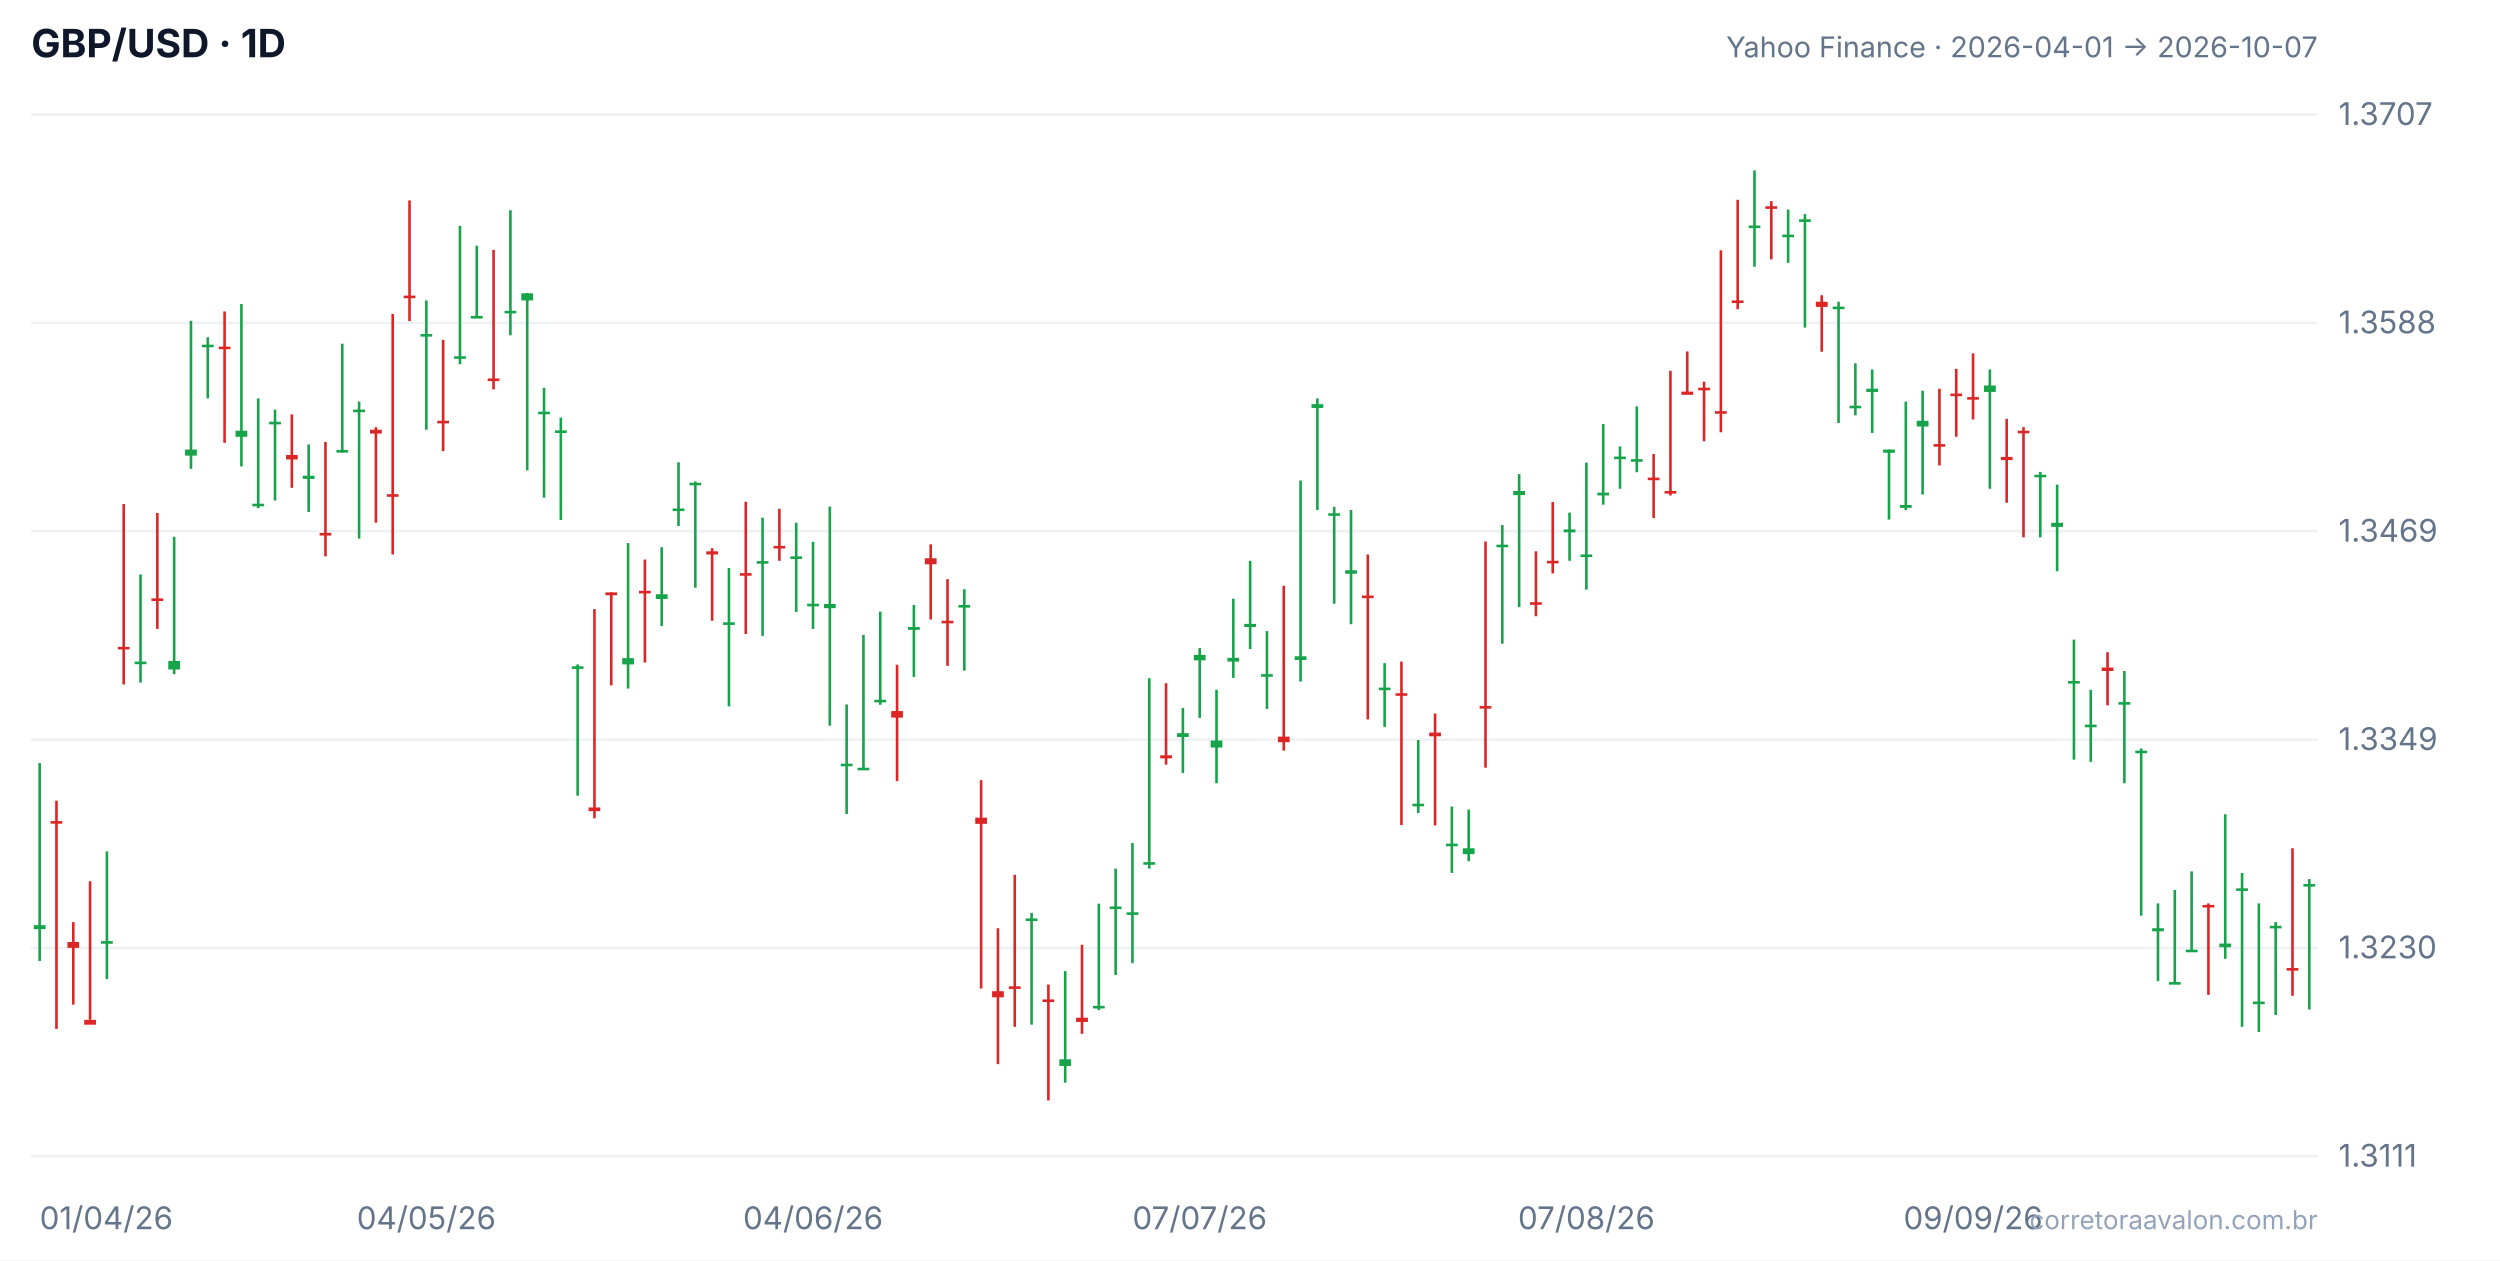
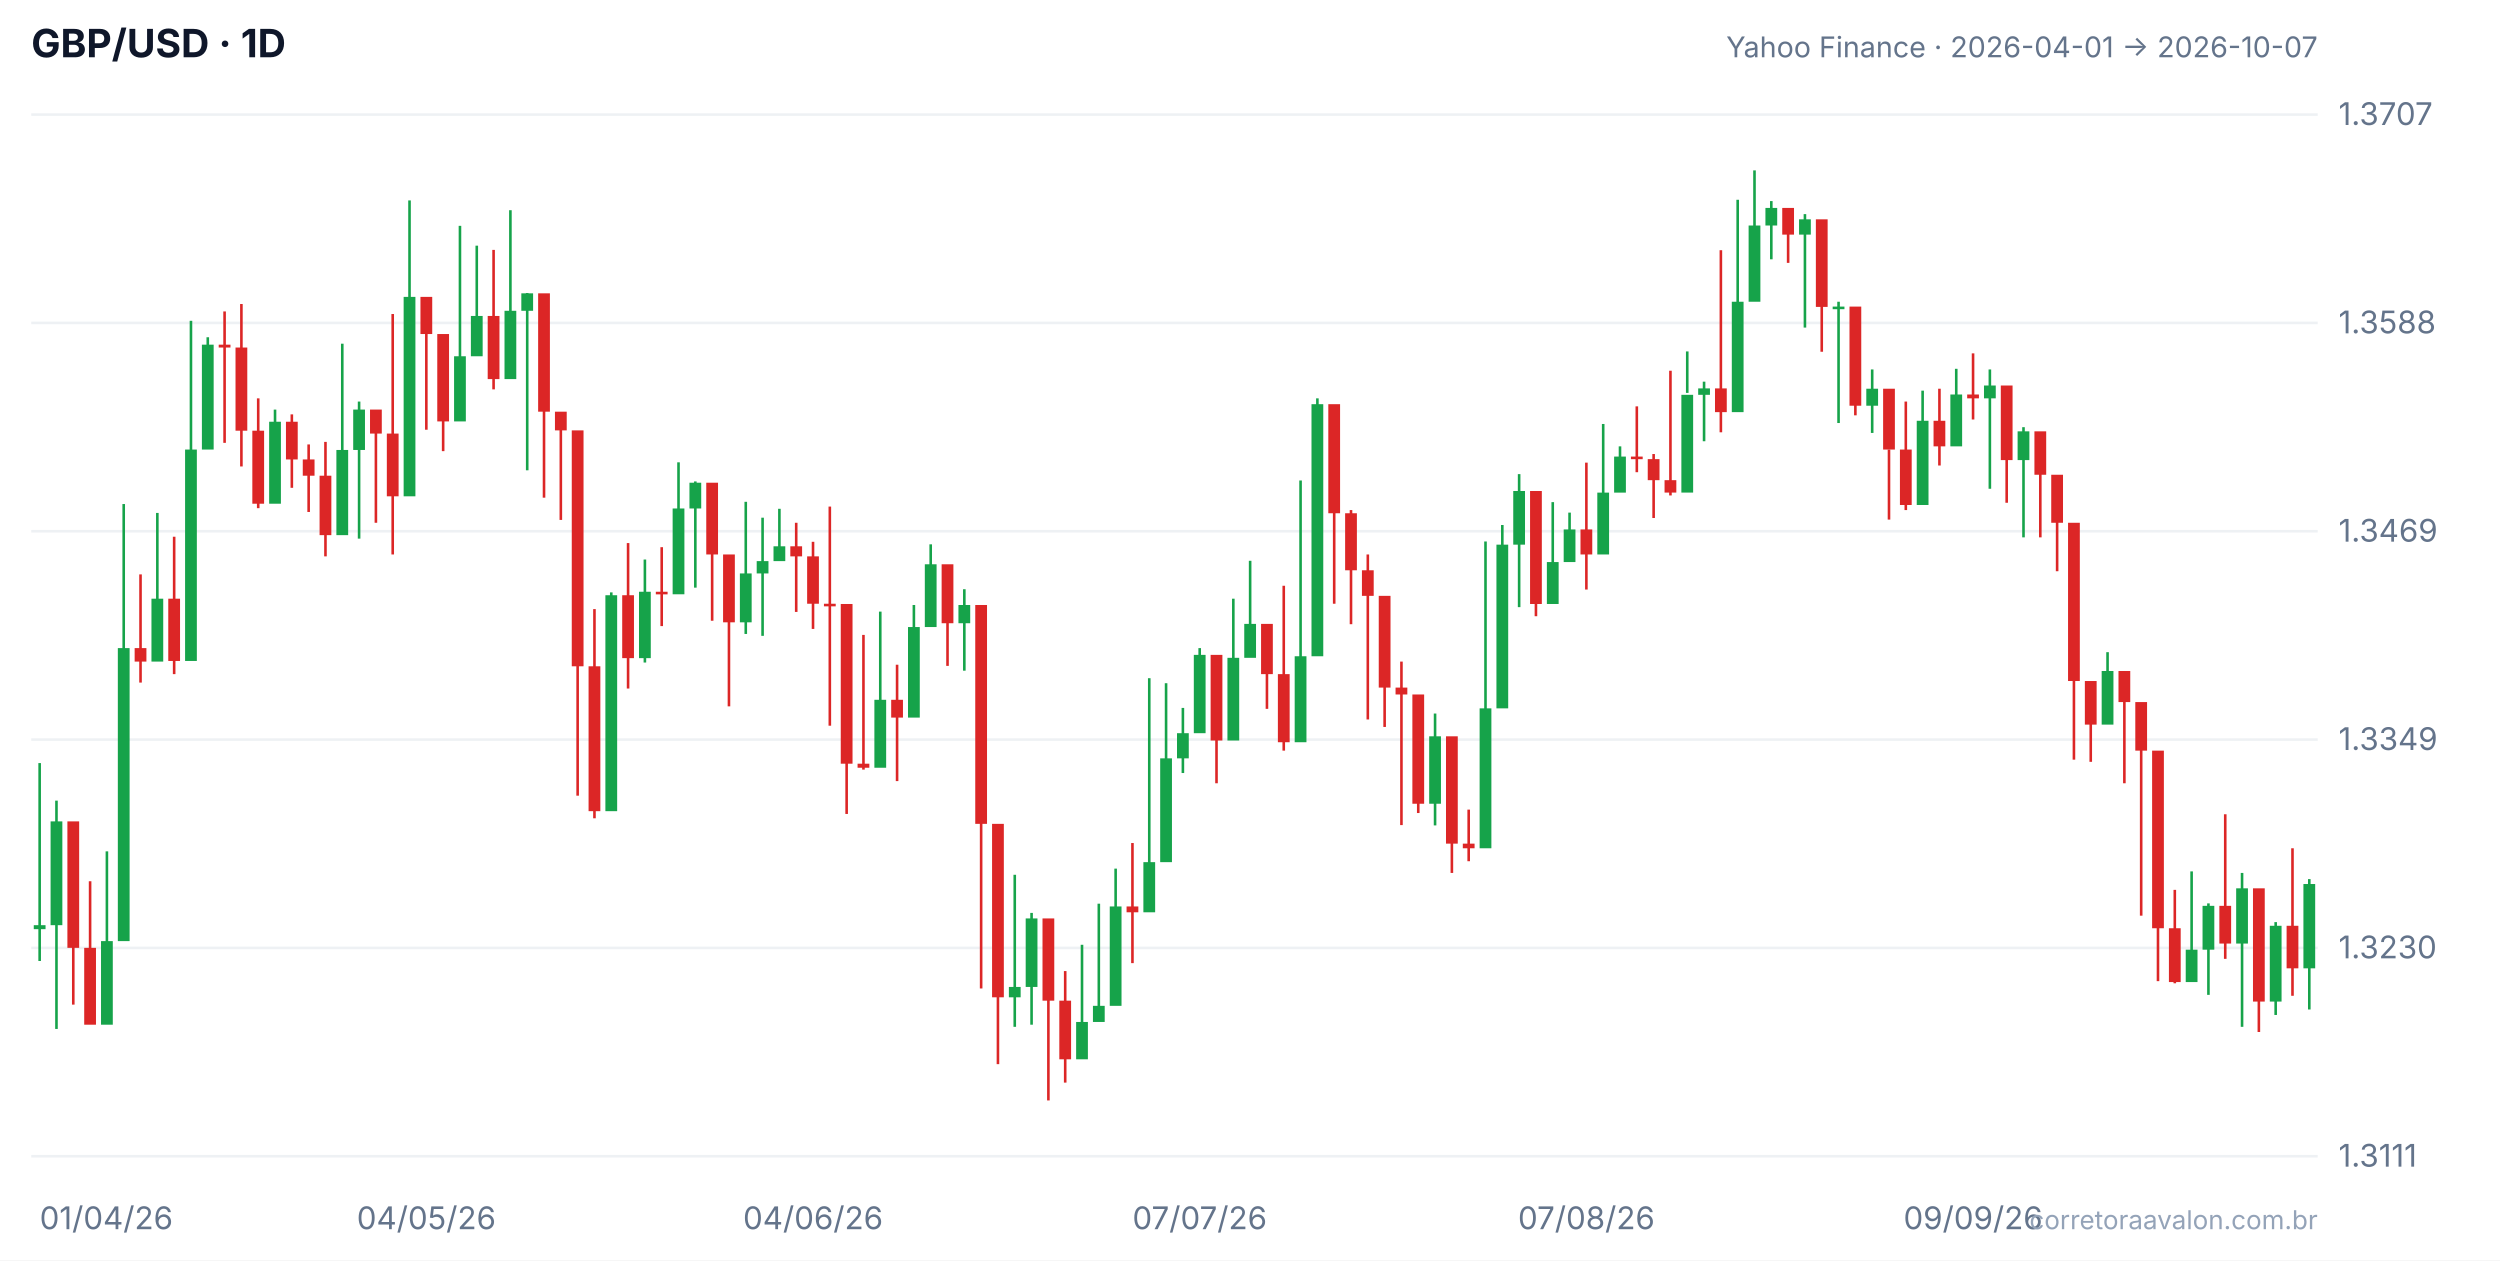
<svg xmlns="http://www.w3.org/2000/svg" viewBox="0 0 960 484" font-family="Inter,system-ui,sans-serif" font-size="12" role="img">
  <rect width="960" height="484" fill="#ffffff" />
  <text x="12" y="22" font-size="15" font-weight="700" fill="#0f172a">GBP/USD · 1D</text>
  <text x="890" y="22" font-size="11" fill="#64748b" text-anchor="end">Yahoo Finance · 2026-04-01 → 2026-10-07</text>
  <line x1="12" x2="890" y1="444" y2="444" stroke="#eef1f4" />
  <text x="898" y="448" fill="#64748b">1.3111</text>
  <line x1="12" x2="890" y1="364" y2="364" stroke="#eef1f4" />
  <text x="898" y="368" fill="#64748b">1.3230</text>
  <line x1="12" x2="890" y1="284" y2="284" stroke="#eef1f4" />
  <text x="898" y="288" fill="#64748b">1.3349</text>
  <line x1="12" x2="890" y1="204" y2="204" stroke="#eef1f4" />
  <text x="898" y="208" fill="#64748b">1.3469</text>
  <line x1="12" x2="890" y1="124" y2="124" stroke="#eef1f4" />
  <text x="898" y="128" fill="#64748b">1.3588</text>
  <line x1="12" x2="890" y1="44" y2="44" stroke="#eef1f4" />
  <text x="898" y="48" fill="#64748b">1.3707</text>
  <text x="15.228" y="472" fill="#64748b" text-anchor="start">01/04/26</text>
  <text x="163.713" y="472" fill="#64748b" text-anchor="middle">04/05/26</text>
  <text x="312.199" y="472" fill="#64748b" text-anchor="middle">04/06/26</text>
  <text x="460.684" y="472" fill="#64748b" text-anchor="middle">07/07/26</text>
  <text x="609.169" y="472" fill="#64748b" text-anchor="middle">07/08/26</text>
  <text x="757.654" y="472" fill="#64748b" text-anchor="middle">09/09/26</text>
  <line x1="15.228" x2="15.228" y1="293.022" y2="369.021" stroke="#16a34a" />
  <rect x="12.968" y="355.268" width="4.519" height="1.53" fill="#16a34a" />
-   <line x1="21.684" x2="21.684" y1="307.445" y2="395.119" stroke="#dc2626" />
-   <rect x="19.424" y="315.293" width="4.519" height="1" fill="#dc2626" />
+   <line x1="21.684" x2="21.684" y1="307.445" y2="395.119" stroke="#16a34a" />
+   <rect x="19.424" y="315.412" width="4.519" height="39.856" fill="#16a34a" />
  <line x1="28.14" x2="28.14" y1="354.09" y2="385.774" stroke="#dc2626" />
-   <rect x="25.88" y="361.738" width="4.519" height="2.234" fill="#dc2626" />
+   <rect x="25.88" y="315.412" width="4.519" height="48.56" fill="#dc2626" />
  <line x1="34.596" x2="34.596" y1="338.398" y2="391.617" stroke="#dc2626" />
-   <rect x="32.336" y="391.617" width="4.519" height="1.869" fill="#dc2626" />
+   <rect x="32.336" y="363.972" width="4.519" height="29.514" fill="#dc2626" />
  <line x1="41.051" x2="41.051" y1="326.92" y2="375.941" stroke="#16a34a" />
-   <rect x="38.792" y="361.386" width="4.519" height="1" fill="#16a34a" />
-   <line x1="47.507" x2="47.507" y1="193.549" y2="262.834" stroke="#dc2626" />
-   <rect x="45.248" y="248.386" width="4.519" height="1" fill="#dc2626" />
-   <line x1="53.963" x2="53.963" y1="220.566" y2="262.113" stroke="#16a34a" />
-   <rect x="51.704" y="254.051" width="4.519" height="1" fill="#16a34a" />
-   <line x1="60.419" x2="60.419" y1="196.966" y2="241.508" stroke="#dc2626" />
-   <rect x="58.16" y="229.778" width="4.519" height="1" fill="#dc2626" />
-   <line x1="66.875" x2="66.875" y1="206.105" y2="258.865" stroke="#16a34a" />
-   <rect x="64.615" y="253.81" width="4.519" height="3.251" fill="#16a34a" />
+   <rect x="38.792" y="361.386" width="4.519" height="32.1" fill="#16a34a" />
+   <line x1="47.507" x2="47.507" y1="193.549" y2="262.834" stroke="#16a34a" />
+   <rect x="45.248" y="248.869" width="4.519" height="112.517" fill="#16a34a" />
+   <line x1="53.963" x2="53.963" y1="220.566" y2="262.113" stroke="#dc2626" />
+   <rect x="51.704" y="248.869" width="4.519" height="5.182" fill="#dc2626" />
+   <line x1="60.419" x2="60.419" y1="196.966" y2="241.508" stroke="#16a34a" />
+   <rect x="58.16" y="229.899" width="4.519" height="24.151" fill="#16a34a" />
+   <line x1="66.875" x2="66.875" y1="206.105" y2="258.865" stroke="#dc2626" />
+   <rect x="64.615" y="229.899" width="4.519" height="23.91" fill="#dc2626" />
  <line x1="73.331" x2="73.331" y1="123.188" y2="180.042" stroke="#16a34a" />
-   <rect x="71.071" y="172.629" width="4.519" height="2.33" fill="#16a34a" />
+   <rect x="71.071" y="172.629" width="4.519" height="81.181" fill="#16a34a" />
  <line x1="79.787" x2="79.787" y1="129.506" y2="152.967" stroke="#16a34a" />
-   <rect x="77.527" y="132.353" width="4.519" height="1" fill="#16a34a" />
+   <rect x="77.527" y="132.353" width="4.519" height="40.276" fill="#16a34a" />
  <line x1="86.243" x2="86.243" y1="119.592" y2="170.053" stroke="#dc2626" />
-   <rect x="83.983" y="133.095" width="4.519" height="1" fill="#dc2626" />
-   <line x1="92.699" x2="92.699" y1="116.737" y2="179.123" stroke="#16a34a" />
-   <rect x="90.439" y="165.389" width="4.519" height="2.332" fill="#16a34a" />
-   <line x1="99.154" x2="99.154" y1="152.967" y2="195.136" stroke="#16a34a" />
-   <rect x="96.895" y="193.427" width="4.519" height="1" fill="#16a34a" />
+   <rect x="83.983" y="132.353" width="4.519" height="1.1" fill="#dc2626" />
+   <line x1="92.699" x2="92.699" y1="116.737" y2="179.123" stroke="#dc2626" />
+   <rect x="90.439" y="133.453" width="4.519" height="31.936" fill="#dc2626" />
+   <line x1="99.154" x2="99.154" y1="152.967" y2="195.136" stroke="#dc2626" />
+   <rect x="96.895" y="165.389" width="4.519" height="28.038" fill="#dc2626" />
  <line x1="105.61" x2="105.61" y1="157.287" y2="192.207" stroke="#16a34a" />
-   <rect x="103.351" y="161.948" width="4.519" height="1" fill="#16a34a" />
+   <rect x="103.351" y="161.948" width="4.519" height="31.479" fill="#16a34a" />
  <line x1="112.066" x2="112.066" y1="159.12" y2="187.32" stroke="#dc2626" />
-   <rect x="109.807" y="174.713" width="4.519" height="1.716" fill="#dc2626" />
-   <line x1="118.522" x2="118.522" y1="170.666" y2="196.599" stroke="#16a34a" />
-   <rect x="116.263" y="182.673" width="4.519" height="1.224" fill="#16a34a" />
+   <rect x="109.807" y="161.948" width="4.519" height="14.481" fill="#dc2626" />
+   <line x1="118.522" x2="118.522" y1="170.666" y2="196.599" stroke="#dc2626" />
+   <rect x="116.263" y="176.428" width="4.519" height="6.245" fill="#dc2626" />
  <line x1="124.978" x2="124.978" y1="169.685" y2="213.645" stroke="#dc2626" />
-   <rect x="122.718" y="204.643" width="4.519" height="1" fill="#dc2626" />
+   <rect x="122.718" y="182.673" width="4.519" height="22.823" fill="#dc2626" />
  <line x1="131.434" x2="131.434" y1="131.981" y2="173.855" stroke="#16a34a" />
-   <rect x="129.174" y="172.788" width="4.519" height="1" fill="#16a34a" />
+   <rect x="129.174" y="172.788" width="4.519" height="32.708" fill="#16a34a" />
  <line x1="137.89" x2="137.89" y1="154.198" y2="206.835" stroke="#16a34a" />
-   <rect x="135.63" y="157.275" width="4.519" height="1" fill="#16a34a" />
+   <rect x="135.63" y="157.275" width="4.519" height="15.513" fill="#16a34a" />
  <line x1="144.346" x2="144.346" y1="164.037" y2="200.745" stroke="#dc2626" />
-   <rect x="142.086" y="165.02" width="4.519" height="1.474" fill="#dc2626" />
+   <rect x="142.086" y="157.275" width="4.519" height="9.219" fill="#dc2626" />
  <line x1="150.801" x2="150.801" y1="120.584" y2="212.916" stroke="#dc2626" />
-   <rect x="148.542" y="189.764" width="4.519" height="1" fill="#dc2626" />
-   <line x1="157.257" x2="157.257" y1="76.964" y2="123.312" stroke="#dc2626" />
-   <rect x="154.998" y="113.508" width="4.519" height="1" fill="#dc2626" />
-   <line x1="163.713" x2="163.713" y1="115.372" y2="165.02" stroke="#16a34a" />
-   <rect x="161.454" y="128.268" width="4.519" height="1" fill="#16a34a" />
+   <rect x="148.542" y="166.494" width="4.519" height="24.088" fill="#dc2626" />
+   <line x1="157.257" x2="157.257" y1="76.964" y2="123.312" stroke="#16a34a" />
+   <rect x="154.998" y="114.005" width="4.519" height="76.577" fill="#16a34a" />
+   <line x1="163.713" x2="163.713" y1="115.372" y2="165.02" stroke="#dc2626" />
+   <rect x="161.454" y="114.005" width="4.519" height="14.263" fill="#dc2626" />
  <line x1="170.169" x2="170.169" y1="130.496" y2="173.242" stroke="#dc2626" />
-   <rect x="167.91" y="161.579" width="4.519" height="1" fill="#dc2626" />
+   <rect x="167.91" y="128.268" width="4.519" height="33.557" fill="#dc2626" />
  <line x1="176.625" x2="176.625" y1="86.721" y2="139.893" stroke="#16a34a" />
-   <rect x="174.365" y="136.804" width="4.519" height="1" fill="#16a34a" />
+   <rect x="174.365" y="136.804" width="4.519" height="25.021" fill="#16a34a" />
  <line x1="183.081" x2="183.081" y1="94.337" y2="122.072" stroke="#16a34a" />
-   <rect x="180.821" y="121.328" width="4.519" height="1" fill="#16a34a" />
+   <rect x="180.821" y="121.328" width="4.519" height="15.476" fill="#16a34a" />
  <line x1="189.537" x2="189.537" y1="95.958" y2="149.517" stroke="#dc2626" />
-   <rect x="187.277" y="145.324" width="4.519" height="1" fill="#dc2626" />
+   <rect x="187.277" y="121.328" width="4.519" height="24.243" fill="#dc2626" />
  <line x1="195.993" x2="195.993" y1="80.719" y2="128.763" stroke="#16a34a" />
-   <rect x="193.733" y="119.344" width="4.519" height="1" fill="#16a34a" />
+   <rect x="193.733" y="119.344" width="4.519" height="26.227" fill="#16a34a" />
  <line x1="202.449" x2="202.449" y1="112.515" y2="180.592" stroke="#16a34a" />
-   <rect x="200.189" y="112.639" width="4.519" height="2.733" fill="#16a34a" />
-   <line x1="208.904" x2="208.904" y1="148.9" y2="191.108" stroke="#16a34a" />
-   <rect x="206.645" y="158.087" width="4.519" height="1" fill="#16a34a" />
-   <line x1="215.36" x2="215.36" y1="160.35" y2="199.648" stroke="#16a34a" />
-   <rect x="213.101" y="165.265" width="4.519" height="1" fill="#16a34a" />
-   <line x1="221.816" x2="221.816" y1="255.134" y2="305.541" stroke="#16a34a" />
-   <rect x="219.557" y="255.857" width="4.519" height="1" fill="#16a34a" />
+   <rect x="200.189" y="112.639" width="4.519" height="6.705" fill="#16a34a" />
+   <line x1="208.904" x2="208.904" y1="148.9" y2="191.108" stroke="#dc2626" />
+   <rect x="206.645" y="112.639" width="4.519" height="45.448" fill="#dc2626" />
+   <line x1="215.36" x2="215.36" y1="160.35" y2="199.648" stroke="#dc2626" />
+   <rect x="213.101" y="158.087" width="4.519" height="7.178" fill="#dc2626" />
+   <line x1="221.816" x2="221.816" y1="255.134" y2="305.541" stroke="#dc2626" />
+   <rect x="219.557" y="165.265" width="4.519" height="90.591" fill="#dc2626" />
  <line x1="228.272" x2="228.272" y1="233.893" y2="314.224" stroke="#dc2626" />
-   <rect x="226.013" y="310.063" width="4.519" height="1.427" fill="#dc2626" />
-   <line x1="234.728" x2="234.728" y1="227.477" y2="263.194" stroke="#dc2626" />
-   <rect x="232.468" y="227.477" width="4.519" height="1.091" fill="#dc2626" />
-   <line x1="241.184" x2="241.184" y1="208.538" y2="264.396" stroke="#16a34a" />
-   <rect x="238.924" y="252.725" width="4.519" height="2.409" fill="#16a34a" />
-   <line x1="247.64" x2="247.64" y1="214.86" y2="254.412" stroke="#dc2626" />
-   <rect x="245.38" y="226.871" width="4.519" height="1" fill="#dc2626" />
-   <line x1="254.096" x2="254.096" y1="210.119" y2="240.42" stroke="#16a34a" />
-   <rect x="251.836" y="228.203" width="4.519" height="1.817" fill="#16a34a" />
+   <rect x="226.013" y="255.857" width="4.519" height="55.633" fill="#dc2626" />
+   <line x1="234.728" x2="234.728" y1="227.477" y2="263.194" stroke="#16a34a" />
+   <rect x="232.468" y="228.568" width="4.519" height="82.922" fill="#16a34a" />
+   <line x1="241.184" x2="241.184" y1="208.538" y2="264.396" stroke="#dc2626" />
+   <rect x="238.924" y="228.568" width="4.519" height="24.158" fill="#dc2626" />
+   <line x1="247.64" x2="247.64" y1="214.86" y2="254.412" stroke="#16a34a" />
+   <rect x="245.38" y="227.234" width="4.519" height="25.491" fill="#16a34a" />
+   <line x1="254.096" x2="254.096" y1="210.119" y2="240.42" stroke="#dc2626" />
+   <rect x="251.836" y="227.234" width="4.519" height="1" fill="#dc2626" />
  <line x1="260.551" x2="260.551" y1="177.531" y2="201.963" stroke="#16a34a" />
-   <rect x="258.292" y="195.258" width="4.519" height="1" fill="#16a34a" />
+   <rect x="258.292" y="195.258" width="4.519" height="32.946" fill="#16a34a" />
  <line x1="267.007" x2="267.007" y1="184.874" y2="225.659" stroke="#16a34a" />
-   <rect x="264.748" y="185.363" width="4.519" height="1" fill="#16a34a" />
+   <rect x="264.748" y="185.363" width="4.519" height="9.895" fill="#16a34a" />
  <line x1="273.463" x2="273.463" y1="210.484" y2="238.367" stroke="#dc2626" />
-   <rect x="271.204" y="211.7" width="4.519" height="1.216" fill="#dc2626" />
-   <line x1="279.919" x2="279.919" y1="218.138" y2="271.24" stroke="#16a34a" />
-   <rect x="277.66" y="238.971" width="4.519" height="1" fill="#16a34a" />
-   <line x1="286.375" x2="286.375" y1="192.695" y2="243.44" stroke="#dc2626" />
-   <rect x="284.115" y="220.08" width="4.519" height="1" fill="#dc2626" />
+   <rect x="271.204" y="185.363" width="4.519" height="27.552" fill="#dc2626" />
+   <line x1="279.919" x2="279.919" y1="218.138" y2="271.24" stroke="#dc2626" />
+   <rect x="277.66" y="212.916" width="4.519" height="26.055" fill="#dc2626" />
+   <line x1="286.375" x2="286.375" y1="192.695" y2="243.44" stroke="#16a34a" />
+   <rect x="284.115" y="220.202" width="4.519" height="18.77" fill="#16a34a" />
  <line x1="292.831" x2="292.831" y1="198.794" y2="244.164" stroke="#16a34a" />
-   <rect x="290.571" y="215.467" width="4.519" height="1" fill="#16a34a" />
-   <line x1="299.287" x2="299.287" y1="195.38" y2="215.346" stroke="#dc2626" />
-   <rect x="297.027" y="209.632" width="4.519" height="1" fill="#dc2626" />
-   <line x1="305.743" x2="305.743" y1="200.745" y2="234.981" stroke="#16a34a" />
-   <rect x="303.483" y="213.645" width="4.519" height="1" fill="#16a34a" />
-   <line x1="312.199" x2="312.199" y1="208.051" y2="241.508" stroke="#16a34a" />
-   <rect x="309.939" y="231.836" width="4.519" height="1" fill="#16a34a" />
-   <line x1="318.654" x2="318.654" y1="194.526" y2="278.672" stroke="#16a34a" />
-   <rect x="316.395" y="231.933" width="4.519" height="1.597" fill="#16a34a" />
-   <line x1="325.11" x2="325.11" y1="270.519" y2="312.56" stroke="#16a34a" />
-   <rect x="322.851" y="293.261" width="4.519" height="1" fill="#16a34a" />
-   <line x1="331.566" x2="331.566" y1="243.802" y2="295.529" stroke="#16a34a" />
-   <rect x="329.307" y="294.812" width="4.519" height="1" fill="#16a34a" />
+   <rect x="290.571" y="215.467" width="4.519" height="4.734" fill="#16a34a" />
+   <line x1="299.287" x2="299.287" y1="195.38" y2="215.346" stroke="#16a34a" />
+   <rect x="297.027" y="209.778" width="4.519" height="5.689" fill="#16a34a" />
+   <line x1="305.743" x2="305.743" y1="200.745" y2="234.981" stroke="#dc2626" />
+   <rect x="303.483" y="209.778" width="4.519" height="3.867" fill="#dc2626" />
+   <line x1="312.199" x2="312.199" y1="208.051" y2="241.508" stroke="#dc2626" />
+   <rect x="309.939" y="213.645" width="4.519" height="18.191" fill="#dc2626" />
+   <line x1="318.654" x2="318.654" y1="194.526" y2="278.672" stroke="#dc2626" />
+   <rect x="316.395" y="231.836" width="4.519" height="1" fill="#dc2626" />
+   <line x1="325.11" x2="325.11" y1="270.519" y2="312.56" stroke="#dc2626" />
+   <rect x="322.851" y="231.933" width="4.519" height="61.328" fill="#dc2626" />
+   <line x1="331.566" x2="331.566" y1="243.802" y2="295.529" stroke="#dc2626" />
+   <rect x="329.307" y="293.261" width="4.519" height="1.552" fill="#dc2626" />
  <line x1="338.022" x2="338.022" y1="234.861" y2="270.64" stroke="#16a34a" />
-   <rect x="335.762" y="268.72" width="4.519" height="1" fill="#16a34a" />
+   <rect x="335.762" y="268.72" width="4.519" height="26.093" fill="#16a34a" />
  <line x1="344.478" x2="344.478" y1="255.255" y2="299.941" stroke="#dc2626" />
-   <rect x="342.218" y="273.039" width="4.519" height="2.518" fill="#dc2626" />
+   <rect x="342.218" y="268.72" width="4.519" height="6.838" fill="#dc2626" />
  <line x1="350.934" x2="350.934" y1="232.319" y2="259.948" stroke="#16a34a" />
-   <rect x="348.674" y="240.784" width="4.519" height="1.086" fill="#16a34a" />
-   <line x1="357.39" x2="357.39" y1="209.024" y2="237.884" stroke="#dc2626" />
-   <rect x="355.13" y="214.374" width="4.519" height="2.308" fill="#dc2626" />
+   <rect x="348.674" y="240.784" width="4.519" height="34.773" fill="#16a34a" />
+   <line x1="357.39" x2="357.39" y1="209.024" y2="237.884" stroke="#16a34a" />
+   <rect x="355.13" y="216.682" width="4.519" height="24.102" fill="#16a34a" />
  <line x1="363.846" x2="363.846" y1="222.386" y2="255.7" stroke="#dc2626" />
-   <rect x="361.586" y="238.367" width="4.519" height="1" fill="#dc2626" />
+   <rect x="361.586" y="216.682" width="4.519" height="22.639" fill="#dc2626" />
  <line x1="370.301" x2="370.301" y1="226.265" y2="257.542" stroke="#16a34a" />
-   <rect x="368.042" y="232.319" width="4.519" height="1" fill="#16a34a" />
+   <rect x="368.042" y="232.319" width="4.519" height="7.002" fill="#16a34a" />
  <line x1="376.757" x2="376.757" y1="299.584" y2="379.573" stroke="#dc2626" />
-   <rect x="374.498" y="313.986" width="4.519" height="2.376" fill="#dc2626" />
+   <rect x="374.498" y="232.319" width="4.519" height="84.043" fill="#dc2626" />
  <line x1="383.213" x2="383.213" y1="356.445" y2="408.634" stroke="#dc2626" />
-   <rect x="380.954" y="380.627" width="4.519" height="2.34" fill="#dc2626" />
-   <line x1="389.669" x2="389.669" y1="335.916" y2="394.302" stroke="#dc2626" />
-   <rect x="387.41" y="378.753" width="4.519" height="1" fill="#dc2626" />
+   <rect x="380.954" y="316.362" width="4.519" height="66.605" fill="#dc2626" />
+   <line x1="389.669" x2="389.669" y1="335.916" y2="394.302" stroke="#16a34a" />
+   <rect x="387.41" y="378.987" width="4.519" height="3.98" fill="#16a34a" />
  <line x1="396.125" x2="396.125" y1="350.555" y2="393.486" stroke="#16a34a" />
-   <rect x="393.865" y="352.677" width="4.519" height="1" fill="#16a34a" />
+   <rect x="393.865" y="352.677" width="4.519" height="26.31" fill="#16a34a" />
  <line x1="402.581" x2="402.581" y1="378.05" y2="422.571" stroke="#dc2626" />
-   <rect x="400.321" y="383.786" width="4.519" height="1" fill="#dc2626" />
-   <line x1="409.037" x2="409.037" y1="372.893" y2="415.724" stroke="#16a34a" />
-   <rect x="406.777" y="406.772" width="4.519" height="2.559" fill="#16a34a" />
-   <line x1="415.493" x2="415.493" y1="362.796" y2="396.986" stroke="#dc2626" />
-   <rect x="413.233" y="390.8" width="4.519" height="1.635" fill="#dc2626" />
+   <rect x="400.321" y="352.677" width="4.519" height="31.578" fill="#dc2626" />
+   <line x1="409.037" x2="409.037" y1="372.893" y2="415.724" stroke="#dc2626" />
+   <rect x="406.777" y="384.255" width="4.519" height="22.518" fill="#dc2626" />
+   <line x1="415.493" x2="415.493" y1="362.796" y2="396.986" stroke="#16a34a" />
+   <rect x="413.233" y="392.435" width="4.519" height="14.338" fill="#16a34a" />
  <line x1="421.949" x2="421.949" y1="347.018" y2="387.878" stroke="#16a34a" />
-   <rect x="419.689" y="386.242" width="4.519" height="1" fill="#16a34a" />
+   <rect x="419.689" y="386.242" width="4.519" height="6.192" fill="#16a34a" />
  <line x1="428.404" x2="428.404" y1="333.551" y2="374.418" stroke="#16a34a" />
-   <rect x="426.145" y="348.08" width="4.519" height="1" fill="#16a34a" />
-   <line x1="434.86" x2="434.86" y1="323.72" y2="369.843" stroke="#16a34a" />
-   <rect x="432.601" y="350.319" width="4.519" height="1" fill="#16a34a" />
+   <rect x="426.145" y="348.08" width="4.519" height="38.162" fill="#16a34a" />
+   <line x1="434.86" x2="434.86" y1="323.72" y2="369.843" stroke="#dc2626" />
+   <rect x="432.601" y="348.08" width="4.519" height="2.239" fill="#dc2626" />
  <line x1="441.316" x2="441.316" y1="260.429" y2="333.551" stroke="#16a34a" />
-   <rect x="439.057" y="331.065" width="4.519" height="1" fill="#16a34a" />
-   <line x1="447.772" x2="447.772" y1="262.353" y2="293.619" stroke="#dc2626" />
-   <rect x="445.513" y="290.036" width="4.519" height="1.171" fill="#dc2626" />
+   <rect x="439.057" y="331.065" width="4.519" height="19.254" fill="#16a34a" />
+   <line x1="447.772" x2="447.772" y1="262.353" y2="293.619" stroke="#16a34a" />
+   <rect x="445.513" y="291.207" width="4.519" height="39.858" fill="#16a34a" />
  <line x1="454.228" x2="454.228" y1="271.84" y2="296.841" stroke="#16a34a" />
-   <rect x="451.968" y="281.545" width="4.519" height="1.436" fill="#16a34a" />
+   <rect x="451.968" y="281.545" width="4.519" height="9.662" fill="#16a34a" />
  <line x1="460.684" x2="460.684" y1="248.869" y2="275.676" stroke="#16a34a" />
-   <rect x="458.424" y="251.472" width="4.519" height="2.097" fill="#16a34a" />
-   <line x1="467.14" x2="467.14" y1="264.877" y2="300.776" stroke="#16a34a" />
-   <rect x="464.88" y="284.358" width="4.519" height="2.691" fill="#16a34a" />
+   <rect x="458.424" y="251.472" width="4.519" height="30.073" fill="#16a34a" />
+   <line x1="467.14" x2="467.14" y1="264.877" y2="300.776" stroke="#dc2626" />
+   <rect x="464.88" y="251.472" width="4.519" height="32.885" fill="#dc2626" />
  <line x1="473.596" x2="473.596" y1="229.899" y2="260.309" stroke="#16a34a" />
-   <rect x="471.336" y="252.605" width="4.519" height="1.445" fill="#16a34a" />
+   <rect x="471.336" y="252.605" width="4.519" height="31.752" fill="#16a34a" />
  <line x1="480.051" x2="480.051" y1="215.346" y2="249.231" stroke="#16a34a" />
-   <rect x="477.792" y="239.575" width="4.519" height="1.208" fill="#16a34a" />
-   <line x1="486.507" x2="486.507" y1="242.354" y2="272.199" stroke="#16a34a" />
-   <rect x="484.248" y="258.865" width="4.519" height="1" fill="#16a34a" />
+   <rect x="477.792" y="239.575" width="4.519" height="13.03" fill="#16a34a" />
+   <line x1="486.507" x2="486.507" y1="242.354" y2="272.199" stroke="#dc2626" />
+   <rect x="484.248" y="239.575" width="4.519" height="19.29" fill="#dc2626" />
  <line x1="492.963" x2="492.963" y1="224.932" y2="288.245" stroke="#dc2626" />
-   <rect x="490.704" y="282.863" width="4.519" height="2.154" fill="#dc2626" />
+   <rect x="490.704" y="258.865" width="4.519" height="26.151" fill="#dc2626" />
  <line x1="499.419" x2="499.419" y1="184.508" y2="261.752" stroke="#16a34a" />
-   <rect x="497.16" y="252.003" width="4.519" height="1.446" fill="#16a34a" />
+   <rect x="497.16" y="252.003" width="4.519" height="33.014" fill="#16a34a" />
  <line x1="505.875" x2="505.875" y1="152.967" y2="195.868" stroke="#16a34a" />
-   <rect x="503.615" y="155.207" width="4.519" height="1.452" fill="#16a34a" />
-   <line x1="512.331" x2="512.331" y1="194.648" y2="231.836" stroke="#16a34a" />
-   <rect x="510.071" y="197.088" width="4.519" height="1" fill="#16a34a" />
-   <line x1="518.787" x2="518.787" y1="195.868" y2="239.696" stroke="#16a34a" />
-   <rect x="516.527" y="218.988" width="4.519" height="1.335" fill="#16a34a" />
+   <rect x="503.615" y="155.207" width="4.519" height="96.796" fill="#16a34a" />
+   <line x1="512.331" x2="512.331" y1="194.648" y2="231.836" stroke="#dc2626" />
+   <rect x="510.071" y="155.207" width="4.519" height="41.881" fill="#dc2626" />
+   <line x1="518.787" x2="518.787" y1="195.868" y2="239.696" stroke="#dc2626" />
+   <rect x="516.527" y="197.088" width="4.519" height="21.9" fill="#dc2626" />
  <line x1="525.243" x2="525.243" y1="212.916" y2="276.276" stroke="#dc2626" />
-   <rect x="522.983" y="228.688" width="4.519" height="1" fill="#dc2626" />
-   <line x1="531.699" x2="531.699" y1="254.652" y2="279.151" stroke="#16a34a" />
-   <rect x="529.439" y="264.036" width="4.519" height="1" fill="#16a34a" />
+   <rect x="522.983" y="218.988" width="4.519" height="9.821" fill="#dc2626" />
+   <line x1="531.699" x2="531.699" y1="254.652" y2="279.151" stroke="#dc2626" />
+   <rect x="529.439" y="228.809" width="4.519" height="35.226" fill="#dc2626" />
  <line x1="538.154" x2="538.154" y1="254.051" y2="316.837" stroke="#dc2626" />
-   <rect x="535.895" y="266.198" width="4.519" height="1" fill="#dc2626" />
-   <line x1="544.61" x2="544.61" y1="284.178" y2="312.203" stroke="#16a34a" />
-   <rect x="542.351" y="308.635" width="4.519" height="1" fill="#16a34a" />
-   <line x1="551.066" x2="551.066" y1="273.999" y2="316.956" stroke="#dc2626" />
-   <rect x="548.807" y="281.306" width="4.519" height="1.436" fill="#dc2626" />
-   <line x1="557.522" x2="557.522" y1="309.706" y2="335.207" stroke="#16a34a" />
-   <rect x="555.262" y="323.957" width="4.519" height="1" fill="#16a34a" />
-   <line x1="563.978" x2="563.978" y1="310.895" y2="330.71" stroke="#16a34a" />
-   <rect x="561.718" y="325.736" width="4.519" height="2.25" fill="#16a34a" />
-   <line x1="570.434" x2="570.434" y1="207.929" y2="294.812" stroke="#dc2626" />
-   <rect x="568.174" y="271.12" width="4.519" height="1" fill="#dc2626" />
+   <rect x="535.895" y="264.036" width="4.519" height="2.643" fill="#dc2626" />
+   <line x1="544.61" x2="544.61" y1="284.178" y2="312.203" stroke="#dc2626" />
+   <rect x="542.351" y="266.679" width="4.519" height="41.957" fill="#dc2626" />
+   <line x1="551.066" x2="551.066" y1="273.999" y2="316.956" stroke="#16a34a" />
+   <rect x="548.807" y="282.743" width="4.519" height="25.893" fill="#16a34a" />
+   <line x1="557.522" x2="557.522" y1="309.706" y2="335.207" stroke="#dc2626" />
+   <rect x="555.262" y="282.743" width="4.519" height="41.214" fill="#dc2626" />
+   <line x1="563.978" x2="563.978" y1="310.895" y2="330.71" stroke="#dc2626" />
+   <rect x="561.718" y="323.957" width="4.519" height="1.779" fill="#dc2626" />
+   <line x1="570.434" x2="570.434" y1="207.929" y2="294.812" stroke="#16a34a" />
+   <rect x="568.174" y="272.008" width="4.519" height="53.728" fill="#16a34a" />
  <line x1="576.89" x2="576.89" y1="201.598" y2="247.18" stroke="#16a34a" />
-   <rect x="574.63" y="209.147" width="4.519" height="1" fill="#16a34a" />
+   <rect x="574.63" y="209.147" width="4.519" height="62.861" fill="#16a34a" />
  <line x1="583.346" x2="583.346" y1="182.062" y2="233.143" stroke="#16a34a" />
-   <rect x="581.086" y="188.542" width="4.519" height="1.589" fill="#16a34a" />
+   <rect x="581.086" y="188.542" width="4.519" height="20.605" fill="#16a34a" />
  <line x1="589.801" x2="589.801" y1="211.7" y2="236.626" stroke="#dc2626" />
-   <rect x="587.542" y="231.231" width="4.519" height="1" fill="#dc2626" />
-   <line x1="596.257" x2="596.257" y1="192.817" y2="220.202" stroke="#dc2626" />
-   <rect x="593.998" y="215.346" width="4.519" height="1" fill="#dc2626" />
+   <rect x="587.542" y="188.542" width="4.519" height="43.391" fill="#dc2626" />
+   <line x1="596.257" x2="596.257" y1="192.817" y2="220.202" stroke="#16a34a" />
+   <rect x="593.998" y="215.831" width="4.519" height="16.101" fill="#16a34a" />
  <line x1="602.713" x2="602.713" y1="196.844" y2="215.346" stroke="#16a34a" />
-   <rect x="600.454" y="203.304" width="4.519" height="1.096" fill="#16a34a" />
-   <line x1="609.169" x2="609.169" y1="177.654" y2="226.387" stroke="#16a34a" />
-   <rect x="606.91" y="212.916" width="4.519" height="1" fill="#16a34a" />
+   <rect x="600.454" y="203.304" width="4.519" height="12.527" fill="#16a34a" />
+   <line x1="609.169" x2="609.169" y1="177.654" y2="226.387" stroke="#dc2626" />
+   <rect x="606.91" y="203.304" width="4.519" height="9.612" fill="#dc2626" />
  <line x1="615.625" x2="615.625" y1="162.808" y2="193.793" stroke="#16a34a" />
-   <rect x="613.365" y="189.166" width="4.519" height="1.087" fill="#16a34a" />
+   <rect x="613.365" y="189.166" width="4.519" height="23.75" fill="#16a34a" />
  <line x1="622.081" x2="622.081" y1="171.402" y2="187.687" stroke="#16a34a" />
-   <rect x="619.821" y="175.326" width="4.519" height="1" fill="#16a34a" />
-   <line x1="628.537" x2="628.537" y1="156.044" y2="181.327" stroke="#16a34a" />
-   <rect x="626.277" y="176.306" width="4.519" height="1" fill="#16a34a" />
+   <rect x="619.821" y="175.326" width="4.519" height="13.84" fill="#16a34a" />
+   <line x1="628.537" x2="628.537" y1="156.044" y2="181.327" stroke="#dc2626" />
+   <rect x="626.277" y="175.326" width="4.519" height="1" fill="#dc2626" />
  <line x1="634.993" x2="634.993" y1="174.345" y2="198.917" stroke="#dc2626" />
-   <rect x="632.733" y="183.407" width="4.519" height="1" fill="#dc2626" />
+   <rect x="632.733" y="176.306" width="4.519" height="8.08" fill="#dc2626" />
  <line x1="641.449" x2="641.449" y1="142.363" y2="190.252" stroke="#dc2626" />
-   <rect x="639.189" y="188.542" width="4.519" height="1" fill="#dc2626" />
-   <line x1="647.904" x2="647.904" y1="134.95" y2="150.872" stroke="#dc2626" />
-   <rect x="645.645" y="150.379" width="4.519" height="1.232" fill="#dc2626" />
-   <line x1="654.36" x2="654.36" y1="146.558" y2="169.44" stroke="#dc2626" />
-   <rect x="652.101" y="148.888" width="4.519" height="1" fill="#dc2626" />
+   <rect x="639.189" y="184.385" width="4.519" height="4.767" fill="#dc2626" />
+   <line x1="647.904" x2="647.904" y1="134.95" y2="150.872" stroke="#16a34a" />
+   <rect x="645.645" y="151.611" width="4.519" height="37.541" fill="#16a34a" />
+   <line x1="654.36" x2="654.36" y1="146.558" y2="169.44" stroke="#16a34a" />
+   <rect x="652.101" y="149.147" width="4.519" height="2.464" fill="#16a34a" />
  <line x1="660.816" x2="660.816" y1="96.083" y2="166.002" stroke="#dc2626" />
-   <rect x="658.557" y="157.889" width="4.519" height="1" fill="#dc2626" />
-   <line x1="667.272" x2="667.272" y1="76.713" y2="118.723" stroke="#dc2626" />
-   <rect x="665.012" y="115.372" width="4.519" height="1" fill="#dc2626" />
+   <rect x="658.557" y="149.147" width="4.519" height="9.112" fill="#dc2626" />
+   <line x1="667.272" x2="667.272" y1="76.713" y2="118.723" stroke="#16a34a" />
+   <rect x="665.012" y="115.868" width="4.519" height="42.391" fill="#16a34a" />
  <line x1="673.728" x2="673.728" y1="65.429" y2="102.439" stroke="#16a34a" />
-   <rect x="671.468" y="86.596" width="4.519" height="1" fill="#16a34a" />
-   <line x1="680.184" x2="680.184" y1="77.215" y2="99.574" stroke="#dc2626" />
-   <rect x="677.924" y="79.204" width="4.519" height="1" fill="#dc2626" />
-   <line x1="686.64" x2="686.64" y1="80.469" y2="100.944" stroke="#16a34a" />
-   <rect x="684.38" y="90.094" width="4.519" height="1" fill="#16a34a" />
+   <rect x="671.468" y="86.596" width="4.519" height="29.272" fill="#16a34a" />
+   <line x1="680.184" x2="680.184" y1="77.215" y2="99.574" stroke="#16a34a" />
+   <rect x="677.924" y="79.843" width="4.519" height="6.753" fill="#16a34a" />
+   <line x1="686.64" x2="686.64" y1="80.469" y2="100.944" stroke="#dc2626" />
+   <rect x="684.38" y="79.843" width="4.519" height="10.251" fill="#dc2626" />
  <line x1="693.096" x2="693.096" y1="82.22" y2="125.791" stroke="#16a34a" />
-   <rect x="690.836" y="84.221" width="4.519" height="1" fill="#16a34a" />
+   <rect x="690.836" y="84.221" width="4.519" height="5.872" fill="#16a34a" />
  <line x1="699.551" x2="699.551" y1="113.384" y2="135.074" stroke="#dc2626" />
-   <rect x="697.292" y="115.868" width="4.519" height="1.986" fill="#dc2626" />
+   <rect x="697.292" y="84.221" width="4.519" height="33.633" fill="#dc2626" />
  <line x1="706.007" x2="706.007" y1="115.868" y2="162.44" stroke="#16a34a" />
  <rect x="703.748" y="117.731" width="4.519" height="1" fill="#16a34a" />
-   <line x1="712.463" x2="712.463" y1="139.522" y2="159.488" stroke="#16a34a" />
-   <rect x="710.204" y="155.797" width="4.519" height="1" fill="#16a34a" />
+   <line x1="712.463" x2="712.463" y1="139.522" y2="159.488" stroke="#dc2626" />
+   <rect x="710.204" y="117.731" width="4.519" height="38.066" fill="#dc2626" />
  <line x1="718.919" x2="718.919" y1="141.869" y2="166.248" stroke="#16a34a" />
-   <rect x="716.66" y="149.27" width="4.519" height="1.232" fill="#16a34a" />
-   <line x1="725.375" x2="725.375" y1="172.629" y2="199.527" stroke="#16a34a" />
-   <rect x="723.115" y="172.629" width="4.519" height="1.226" fill="#16a34a" />
-   <line x1="731.831" x2="731.831" y1="154.198" y2="195.868" stroke="#16a34a" />
-   <rect x="729.571" y="193.915" width="4.519" height="1.099" fill="#16a34a" />
+   <rect x="716.66" y="149.27" width="4.519" height="6.528" fill="#16a34a" />
+   <line x1="725.375" x2="725.375" y1="172.629" y2="199.527" stroke="#dc2626" />
+   <rect x="723.115" y="149.27" width="4.519" height="23.359" fill="#dc2626" />
+   <line x1="731.831" x2="731.831" y1="154.198" y2="195.868" stroke="#dc2626" />
+   <rect x="729.571" y="172.629" width="4.519" height="21.286" fill="#dc2626" />
  <line x1="738.287" x2="738.287" y1="150.01" y2="189.886" stroke="#16a34a" />
-   <rect x="736.027" y="161.579" width="4.519" height="2.212" fill="#16a34a" />
+   <rect x="736.027" y="161.579" width="4.519" height="32.336" fill="#16a34a" />
  <line x1="744.743" x2="744.743" y1="149.27" y2="178.756" stroke="#dc2626" />
-   <rect x="742.483" y="170.544" width="4.519" height="1" fill="#dc2626" />
-   <line x1="751.199" x2="751.199" y1="141.622" y2="167.721" stroke="#dc2626" />
-   <rect x="748.939" y="151.118" width="4.519" height="1" fill="#dc2626" />
+   <rect x="742.483" y="161.579" width="4.519" height="9.823" fill="#dc2626" />
+   <line x1="751.199" x2="751.199" y1="141.622" y2="167.721" stroke="#16a34a" />
+   <rect x="748.939" y="151.488" width="4.519" height="19.914" fill="#16a34a" />
  <line x1="757.654" x2="757.654" y1="135.691" y2="161.088" stroke="#dc2626" />
-   <rect x="755.395" y="152.473" width="4.519" height="1" fill="#dc2626" />
+   <rect x="755.395" y="151.488" width="4.519" height="1.479" fill="#dc2626" />
  <line x1="764.11" x2="764.11" y1="141.869" y2="187.687" stroke="#16a34a" />
-   <rect x="761.851" y="148.037" width="4.519" height="2.465" fill="#16a34a" />
+   <rect x="761.851" y="148.037" width="4.519" height="4.93" fill="#16a34a" />
  <line x1="770.566" x2="770.566" y1="160.842" y2="193.061" stroke="#dc2626" />
-   <rect x="768.307" y="175.448" width="4.519" height="1.226" fill="#dc2626" />
-   <line x1="777.022" x2="777.022" y1="164.037" y2="206.347" stroke="#dc2626" />
-   <rect x="774.762" y="165.389" width="4.519" height="1" fill="#dc2626" />
-   <line x1="783.478" x2="783.478" y1="181.204" y2="206.347" stroke="#16a34a" />
-   <rect x="781.218" y="182.306" width="4.519" height="1" fill="#16a34a" />
-   <line x1="789.934" x2="789.934" y1="186.097" y2="219.352" stroke="#16a34a" />
-   <rect x="787.674" y="200.745" width="4.519" height="1.584" fill="#16a34a" />
-   <line x1="796.39" x2="796.39" y1="245.612" y2="291.709" stroke="#16a34a" />
-   <rect x="794.13" y="261.511" width="4.519" height="1" fill="#16a34a" />
-   <line x1="802.846" x2="802.846" y1="264.877" y2="292.544" stroke="#16a34a" />
-   <rect x="800.586" y="278.253" width="4.519" height="1.018" fill="#16a34a" />
-   <line x1="809.301" x2="809.301" y1="250.436" y2="270.88" stroke="#dc2626" />
-   <rect x="807.042" y="256.338" width="4.519" height="1.324" fill="#dc2626" />
-   <line x1="815.757" x2="815.757" y1="257.662" y2="300.776" stroke="#16a34a" />
-   <rect x="813.498" y="269.596" width="4.519" height="1" fill="#16a34a" />
-   <line x1="822.213" x2="822.213" y1="287.407" y2="351.616" stroke="#16a34a" />
-   <rect x="819.954" y="288.245" width="4.519" height="1" fill="#16a34a" />
-   <line x1="828.669" x2="828.669" y1="346.9" y2="376.762" stroke="#16a34a" />
-   <rect x="826.41" y="356.445" width="4.519" height="1.176" fill="#16a34a" />
-   <line x1="835.125" x2="835.125" y1="341.707" y2="377.582" stroke="#16a34a" />
-   <rect x="832.865" y="377.113" width="4.519" height="1" fill="#16a34a" />
+   <rect x="768.307" y="148.037" width="4.519" height="28.637" fill="#dc2626" />
+   <line x1="777.022" x2="777.022" y1="164.037" y2="206.347" stroke="#16a34a" />
+   <rect x="774.762" y="165.634" width="4.519" height="11.041" fill="#16a34a" />
+   <line x1="783.478" x2="783.478" y1="181.204" y2="206.347" stroke="#dc2626" />
+   <rect x="781.218" y="165.634" width="4.519" height="16.672" fill="#dc2626" />
+   <line x1="789.934" x2="789.934" y1="186.097" y2="219.352" stroke="#dc2626" />
+   <rect x="787.674" y="182.306" width="4.519" height="18.44" fill="#dc2626" />
+   <line x1="796.39" x2="796.39" y1="245.612" y2="291.709" stroke="#dc2626" />
+   <rect x="794.13" y="200.745" width="4.519" height="60.765" fill="#dc2626" />
+   <line x1="802.846" x2="802.846" y1="264.877" y2="292.544" stroke="#dc2626" />
+   <rect x="800.586" y="261.511" width="4.519" height="16.742" fill="#dc2626" />
+   <line x1="809.301" x2="809.301" y1="250.436" y2="270.88" stroke="#16a34a" />
+   <rect x="807.042" y="257.662" width="4.519" height="20.591" fill="#16a34a" />
+   <line x1="815.757" x2="815.757" y1="257.662" y2="300.776" stroke="#dc2626" />
+   <rect x="813.498" y="257.662" width="4.519" height="11.934" fill="#dc2626" />
+   <line x1="822.213" x2="822.213" y1="287.407" y2="351.616" stroke="#dc2626" />
+   <rect x="819.954" y="269.596" width="4.519" height="18.649" fill="#dc2626" />
+   <line x1="828.669" x2="828.669" y1="346.9" y2="376.762" stroke="#dc2626" />
+   <rect x="826.41" y="288.245" width="4.519" height="68.201" fill="#dc2626" />
+   <line x1="835.125" x2="835.125" y1="341.707" y2="377.582" stroke="#dc2626" />
+   <rect x="832.865" y="356.445" width="4.519" height="20.668" fill="#dc2626" />
  <line x1="841.581" x2="841.581" y1="334.615" y2="365.263" stroke="#16a34a" />
-   <rect x="839.321" y="364.677" width="4.519" height="1" fill="#16a34a" />
-   <line x1="848.037" x2="848.037" y1="346.9" y2="382.031" stroke="#dc2626" />
-   <rect x="845.777" y="347.49" width="4.519" height="1" fill="#dc2626" />
-   <line x1="854.493" x2="854.493" y1="312.678" y2="368.2" stroke="#16a34a" />
-   <rect x="852.233" y="362.326" width="4.519" height="1.41" fill="#16a34a" />
+   <rect x="839.321" y="364.677" width="4.519" height="12.436" fill="#16a34a" />
+   <line x1="848.037" x2="848.037" y1="346.9" y2="382.031" stroke="#16a34a" />
+   <rect x="845.777" y="347.844" width="4.519" height="16.833" fill="#16a34a" />
+   <line x1="854.493" x2="854.493" y1="312.678" y2="368.2" stroke="#dc2626" />
+   <rect x="852.233" y="347.844" width="4.519" height="14.482" fill="#dc2626" />
  <line x1="860.949" x2="860.949" y1="335.207" y2="394.302" stroke="#16a34a" />
-   <rect x="858.689" y="341.116" width="4.519" height="1" fill="#16a34a" />
-   <line x1="867.404" x2="867.404" y1="346.9" y2="396.286" stroke="#16a34a" />
-   <rect x="865.145" y="384.605" width="4.519" height="1" fill="#16a34a" />
+   <rect x="858.689" y="341.116" width="4.519" height="21.21" fill="#16a34a" />
+   <line x1="867.404" x2="867.404" y1="346.9" y2="396.286" stroke="#dc2626" />
+   <rect x="865.145" y="341.116" width="4.519" height="43.489" fill="#dc2626" />
  <line x1="873.86" x2="873.86" y1="354.09" y2="389.748" stroke="#16a34a" />
-   <rect x="871.601" y="355.502" width="4.519" height="1" fill="#16a34a" />
+   <rect x="871.601" y="355.502" width="4.519" height="29.103" fill="#16a34a" />
  <line x1="880.316" x2="880.316" y1="325.736" y2="382.382" stroke="#dc2626" />
-   <rect x="878.057" y="371.721" width="4.519" height="1" fill="#dc2626" />
+   <rect x="878.057" y="355.502" width="4.519" height="16.335" fill="#dc2626" />
  <line x1="886.772" x2="886.772" y1="337.572" y2="387.645" stroke="#16a34a" />
-   <rect x="884.512" y="339.463" width="4.519" height="1" fill="#16a34a" />
+   <rect x="884.512" y="339.463" width="4.519" height="32.375" fill="#16a34a" />
  <text x="890" y="472" font-size="10" fill="#94a3b8" text-anchor="end">corretoraavalon.com.br</text>
</svg>
